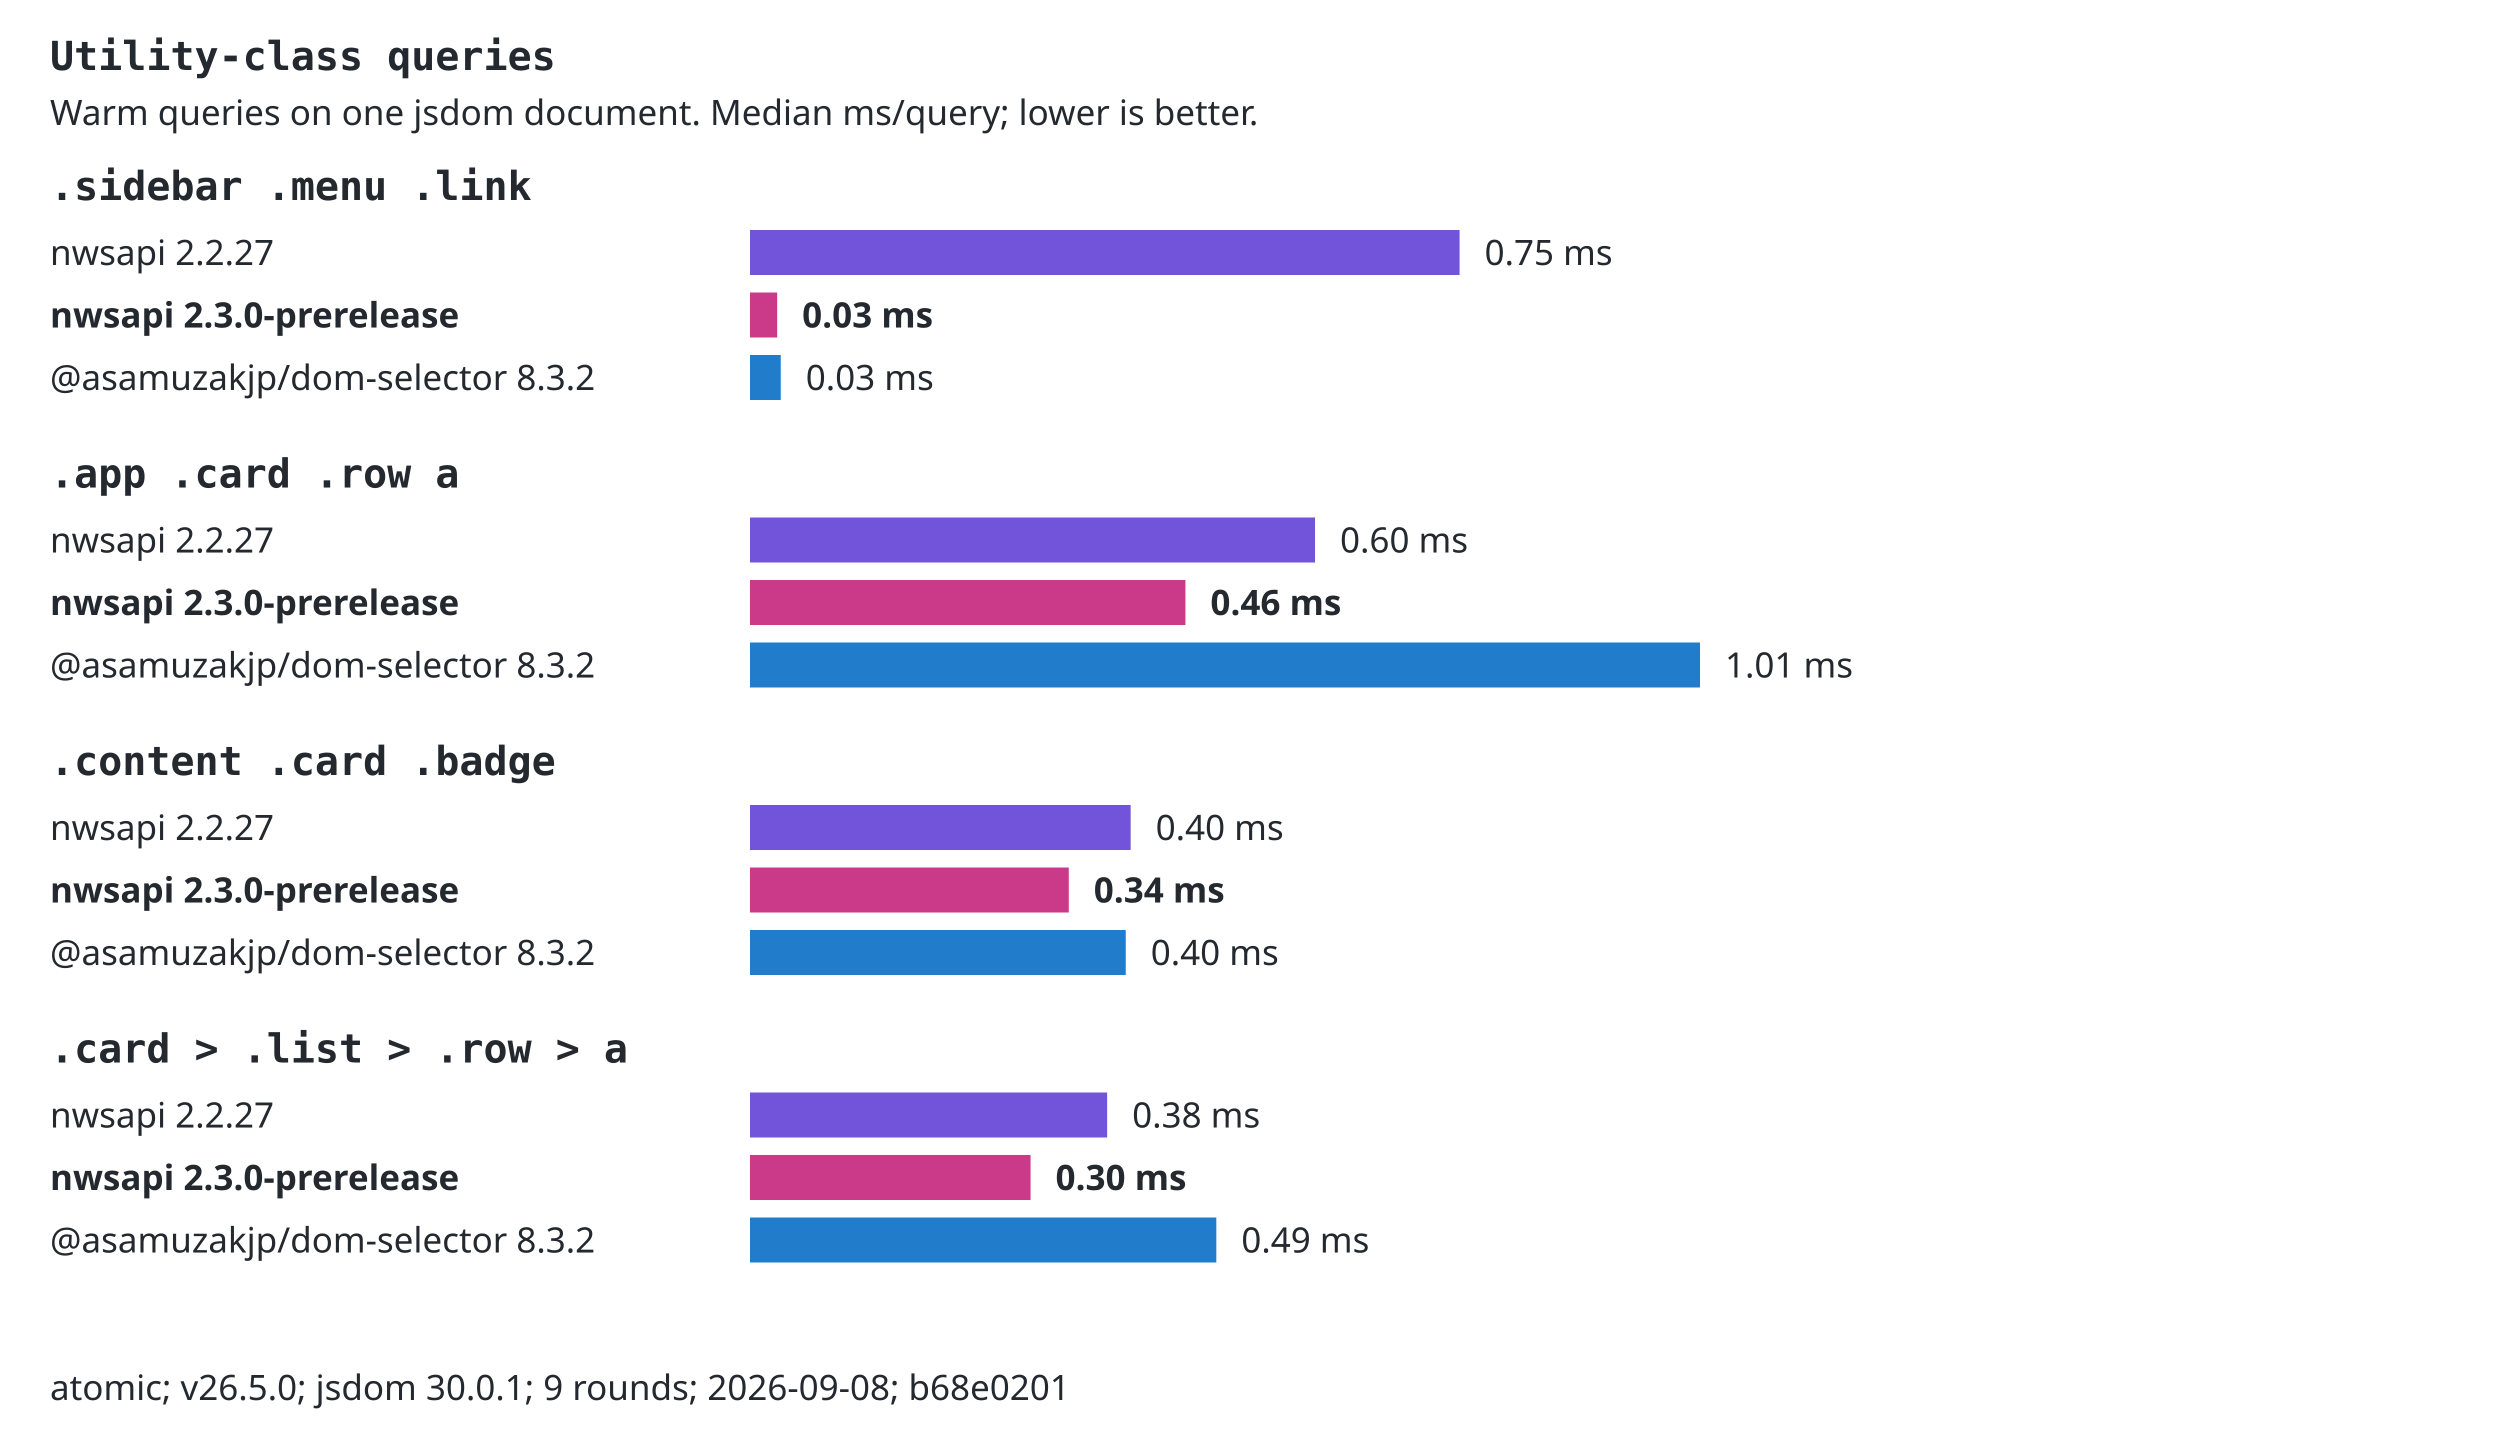
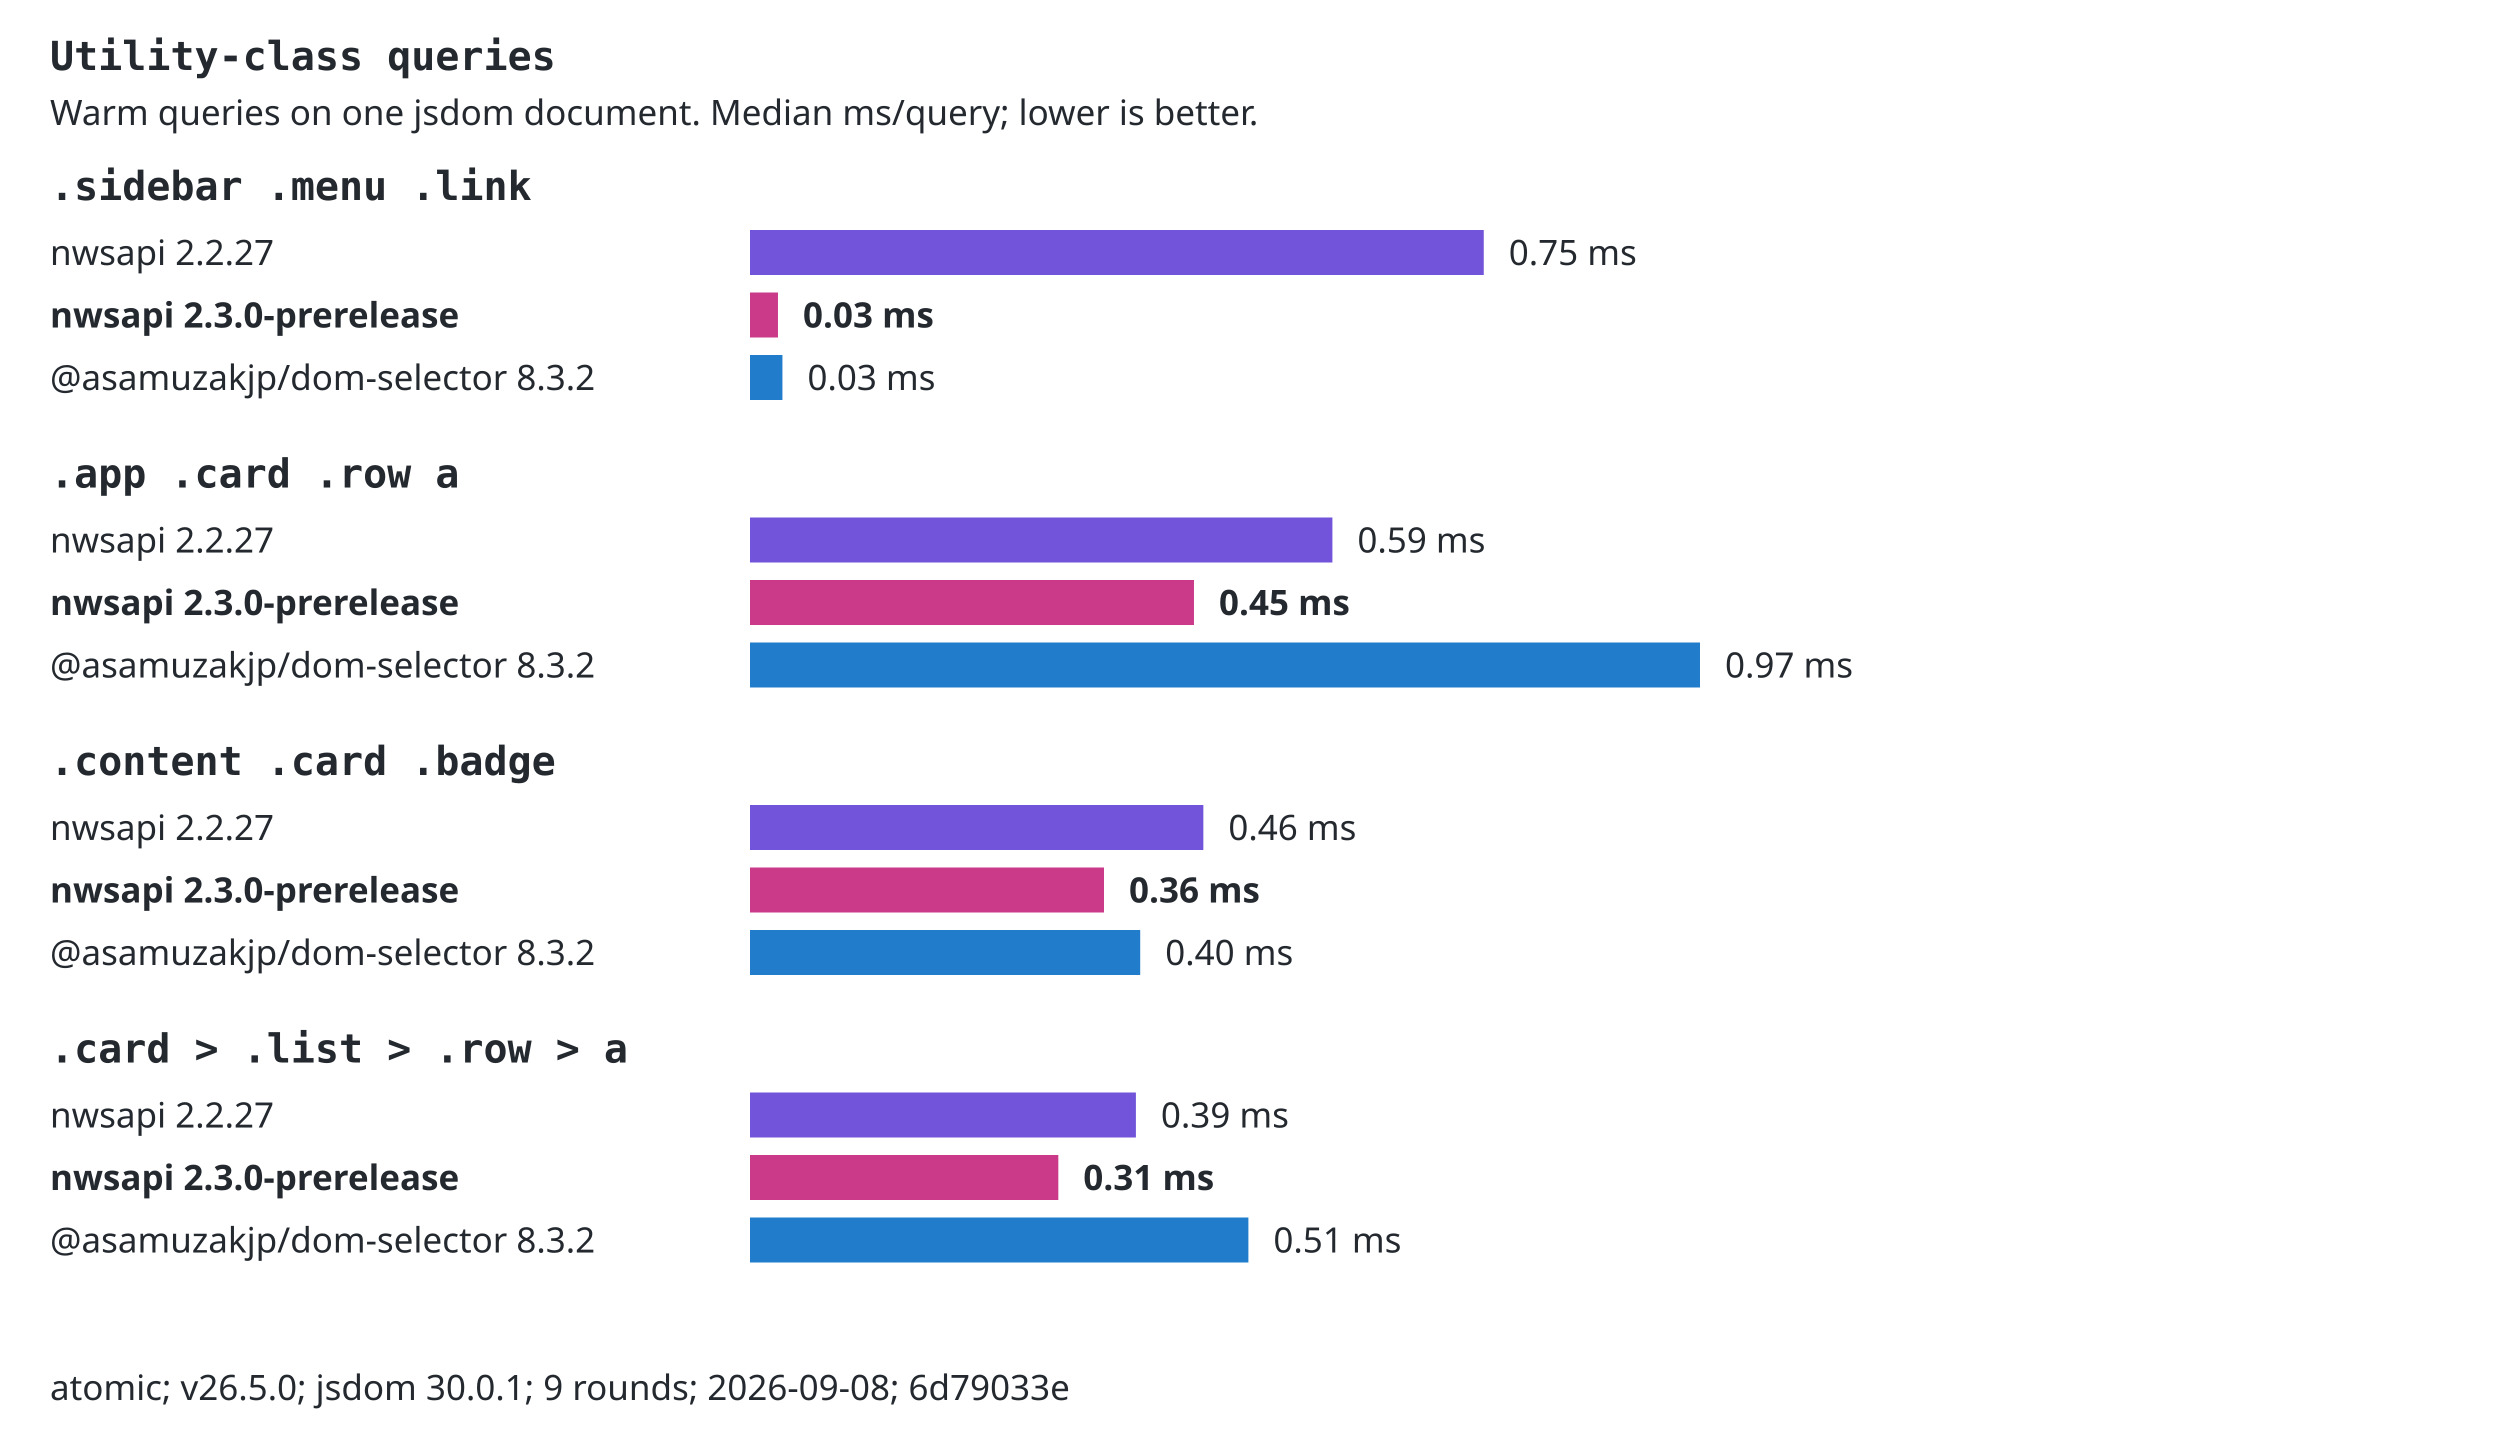
<svg xmlns="http://www.w3.org/2000/svg" width="1000" height="580" viewBox="0 0 1000 580" role="img">
  <style>text{font:14px system-ui,sans-serif;fill:#24292f}.selector{font:16px monospace;font-weight:600}.background{fill:#fff}.bar{transform-box:fill-box;transform-origin:left center;animation:fill 800ms ease-out both}@keyframes fill{from{transform:scaleX(0)}to{transform:scaleX(1)}}@media(prefers-reduced-motion:reduce){.bar{animation:none}}@media(prefers-color-scheme:dark){text{fill:#e6edf3}.background{fill:#0d1117}}</style>
  <rect class="background" width="1000" height="580" />
  <text x="20" y="28" class="selector">Utility-class queries</text>
  <text x="20" y="50">Warm queries on one jsdom document. Median ms/query; lower is better.</text>
  <text x="20" y="80" class="selector">.sidebar .menu .link</text>
  <text x="20" y="106">nwsapi 2.2.27</text>
-   <rect class="bar" x="300" y="92" width="283.83" height="18" fill="#7154d9" />
-   <text x="593.829" y="106">0.75 ms</text>
+   <rect class="bar" x="300" y="92" width="293.5" height="18" fill="#7154d9" />
+   <text x="603.504" y="106">0.75 ms</text>
  <text x="20" y="131" style="font-weight:700">nwsapi 2.3.0-prerelease</text>
-   <rect class="bar" x="300" y="117" width="10.87" height="18" fill="#cb3989" />
-   <text x="320.869" y="131" style="font-weight:700">0.03 ms</text>
+   <rect class="bar" x="300" y="117" width="11.19" height="18" fill="#cb3989" />
+   <text x="321.192" y="131" style="font-weight:700">0.03 ms</text>
  <text x="20" y="156">@asamuzakjp/dom-selector 8.3.2</text>
-   <rect class="bar" x="300" y="142" width="12.3" height="18" fill="#217dcc" />
-   <text x="322.304" y="156">0.03 ms</text>
+   <rect class="bar" x="300" y="142" width="12.97" height="18" fill="#217dcc" />
+   <text x="322.972" y="156">0.03 ms</text>
  <text x="20" y="195" class="selector">.app .card .row a</text>
  <text x="20" y="221">nwsapi 2.2.27</text>
-   <rect class="bar" x="300" y="207" width="226.01" height="18" fill="#7154d9" />
-   <text x="536.013" y="221">0.60 ms</text>
+   <rect class="bar" x="300" y="207" width="232.96" height="18" fill="#7154d9" />
+   <text x="542.956" y="221">0.59 ms</text>
  <text x="20" y="246" style="font-weight:700">nwsapi 2.3.0-prerelease</text>
-   <rect class="bar" x="300" y="232" width="174.17" height="18" fill="#cb3989" />
-   <text x="484.174" y="246" style="font-weight:700">0.46 ms</text>
+   <rect class="bar" x="300" y="232" width="177.59" height="18" fill="#cb3989" />
+   <text x="487.59" y="246" style="font-weight:700">0.45 ms</text>
  <text x="20" y="271">@asamuzakjp/dom-selector 8.3.2</text>
  <rect class="bar" x="300" y="257" width="380" height="18" fill="#217dcc" />
-   <text x="690" y="271">1.01 ms</text>
+   <text x="690" y="271">0.97 ms</text>
  <text x="20" y="310" class="selector">.content .card .badge</text>
  <text x="20" y="336">nwsapi 2.2.27</text>
-   <rect class="bar" x="300" y="322" width="152.26" height="18" fill="#7154d9" />
-   <text x="462.262" y="336">0.40 ms</text>
+   <rect class="bar" x="300" y="322" width="181.34" height="18" fill="#7154d9" />
+   <text x="491.337" y="336">0.46 ms</text>
  <text x="20" y="361" style="font-weight:700">nwsapi 2.3.0-prerelease</text>
-   <rect class="bar" x="300" y="347" width="127.51" height="18" fill="#cb3989" />
-   <text x="437.51" y="361" style="font-weight:700">0.34 ms</text>
+   <rect class="bar" x="300" y="347" width="141.6" height="18" fill="#cb3989" />
+   <text x="451.604" y="361" style="font-weight:700">0.36 ms</text>
  <text x="20" y="386">@asamuzakjp/dom-selector 8.3.2</text>
-   <rect class="bar" x="300" y="372" width="150.3" height="18" fill="#217dcc" />
-   <text x="460.296" y="386">0.40 ms</text>
+   <rect class="bar" x="300" y="372" width="156.08" height="18" fill="#217dcc" />
+   <text x="466.084" y="386">0.40 ms</text>
  <text x="20" y="425" class="selector">.card &gt; .list &gt; .row &gt; a</text>
  <text x="20" y="451">nwsapi 2.2.27</text>
-   <rect class="bar" x="300" y="437" width="142.86" height="18" fill="#7154d9" />
-   <text x="452.864" y="451">0.38 ms</text>
+   <rect class="bar" x="300" y="437" width="154.36" height="18" fill="#7154d9" />
+   <text x="464.361" y="451">0.39 ms</text>
  <text x="20" y="476" style="font-weight:700">nwsapi 2.3.0-prerelease</text>
-   <rect class="bar" x="300" y="462" width="112.22" height="18" fill="#cb3989" />
-   <text x="422.221" y="476" style="font-weight:700">0.30 ms</text>
+   <rect class="bar" x="300" y="462" width="123.33" height="18" fill="#cb3989" />
+   <text x="433.326" y="476" style="font-weight:700">0.31 ms</text>
  <text x="20" y="501">@asamuzakjp/dom-selector 8.3.2</text>
-   <rect class="bar" x="300" y="487" width="186.53" height="18" fill="#217dcc" />
-   <text x="496.527" y="501">0.49 ms</text>
-   <text x="20" y="560">atomic; v26.5.0; jsdom 30.0.1; 9 rounds; 2026-09-08; b68e0201</text>
+   <rect class="bar" x="300" y="487" width="199.36" height="18" fill="#217dcc" />
+   <text x="509.356" y="501">0.51 ms</text>
+   <text x="20" y="560">atomic; v26.5.0; jsdom 30.0.1; 9 rounds; 2026-09-08; 6d79033e</text>
</svg>
